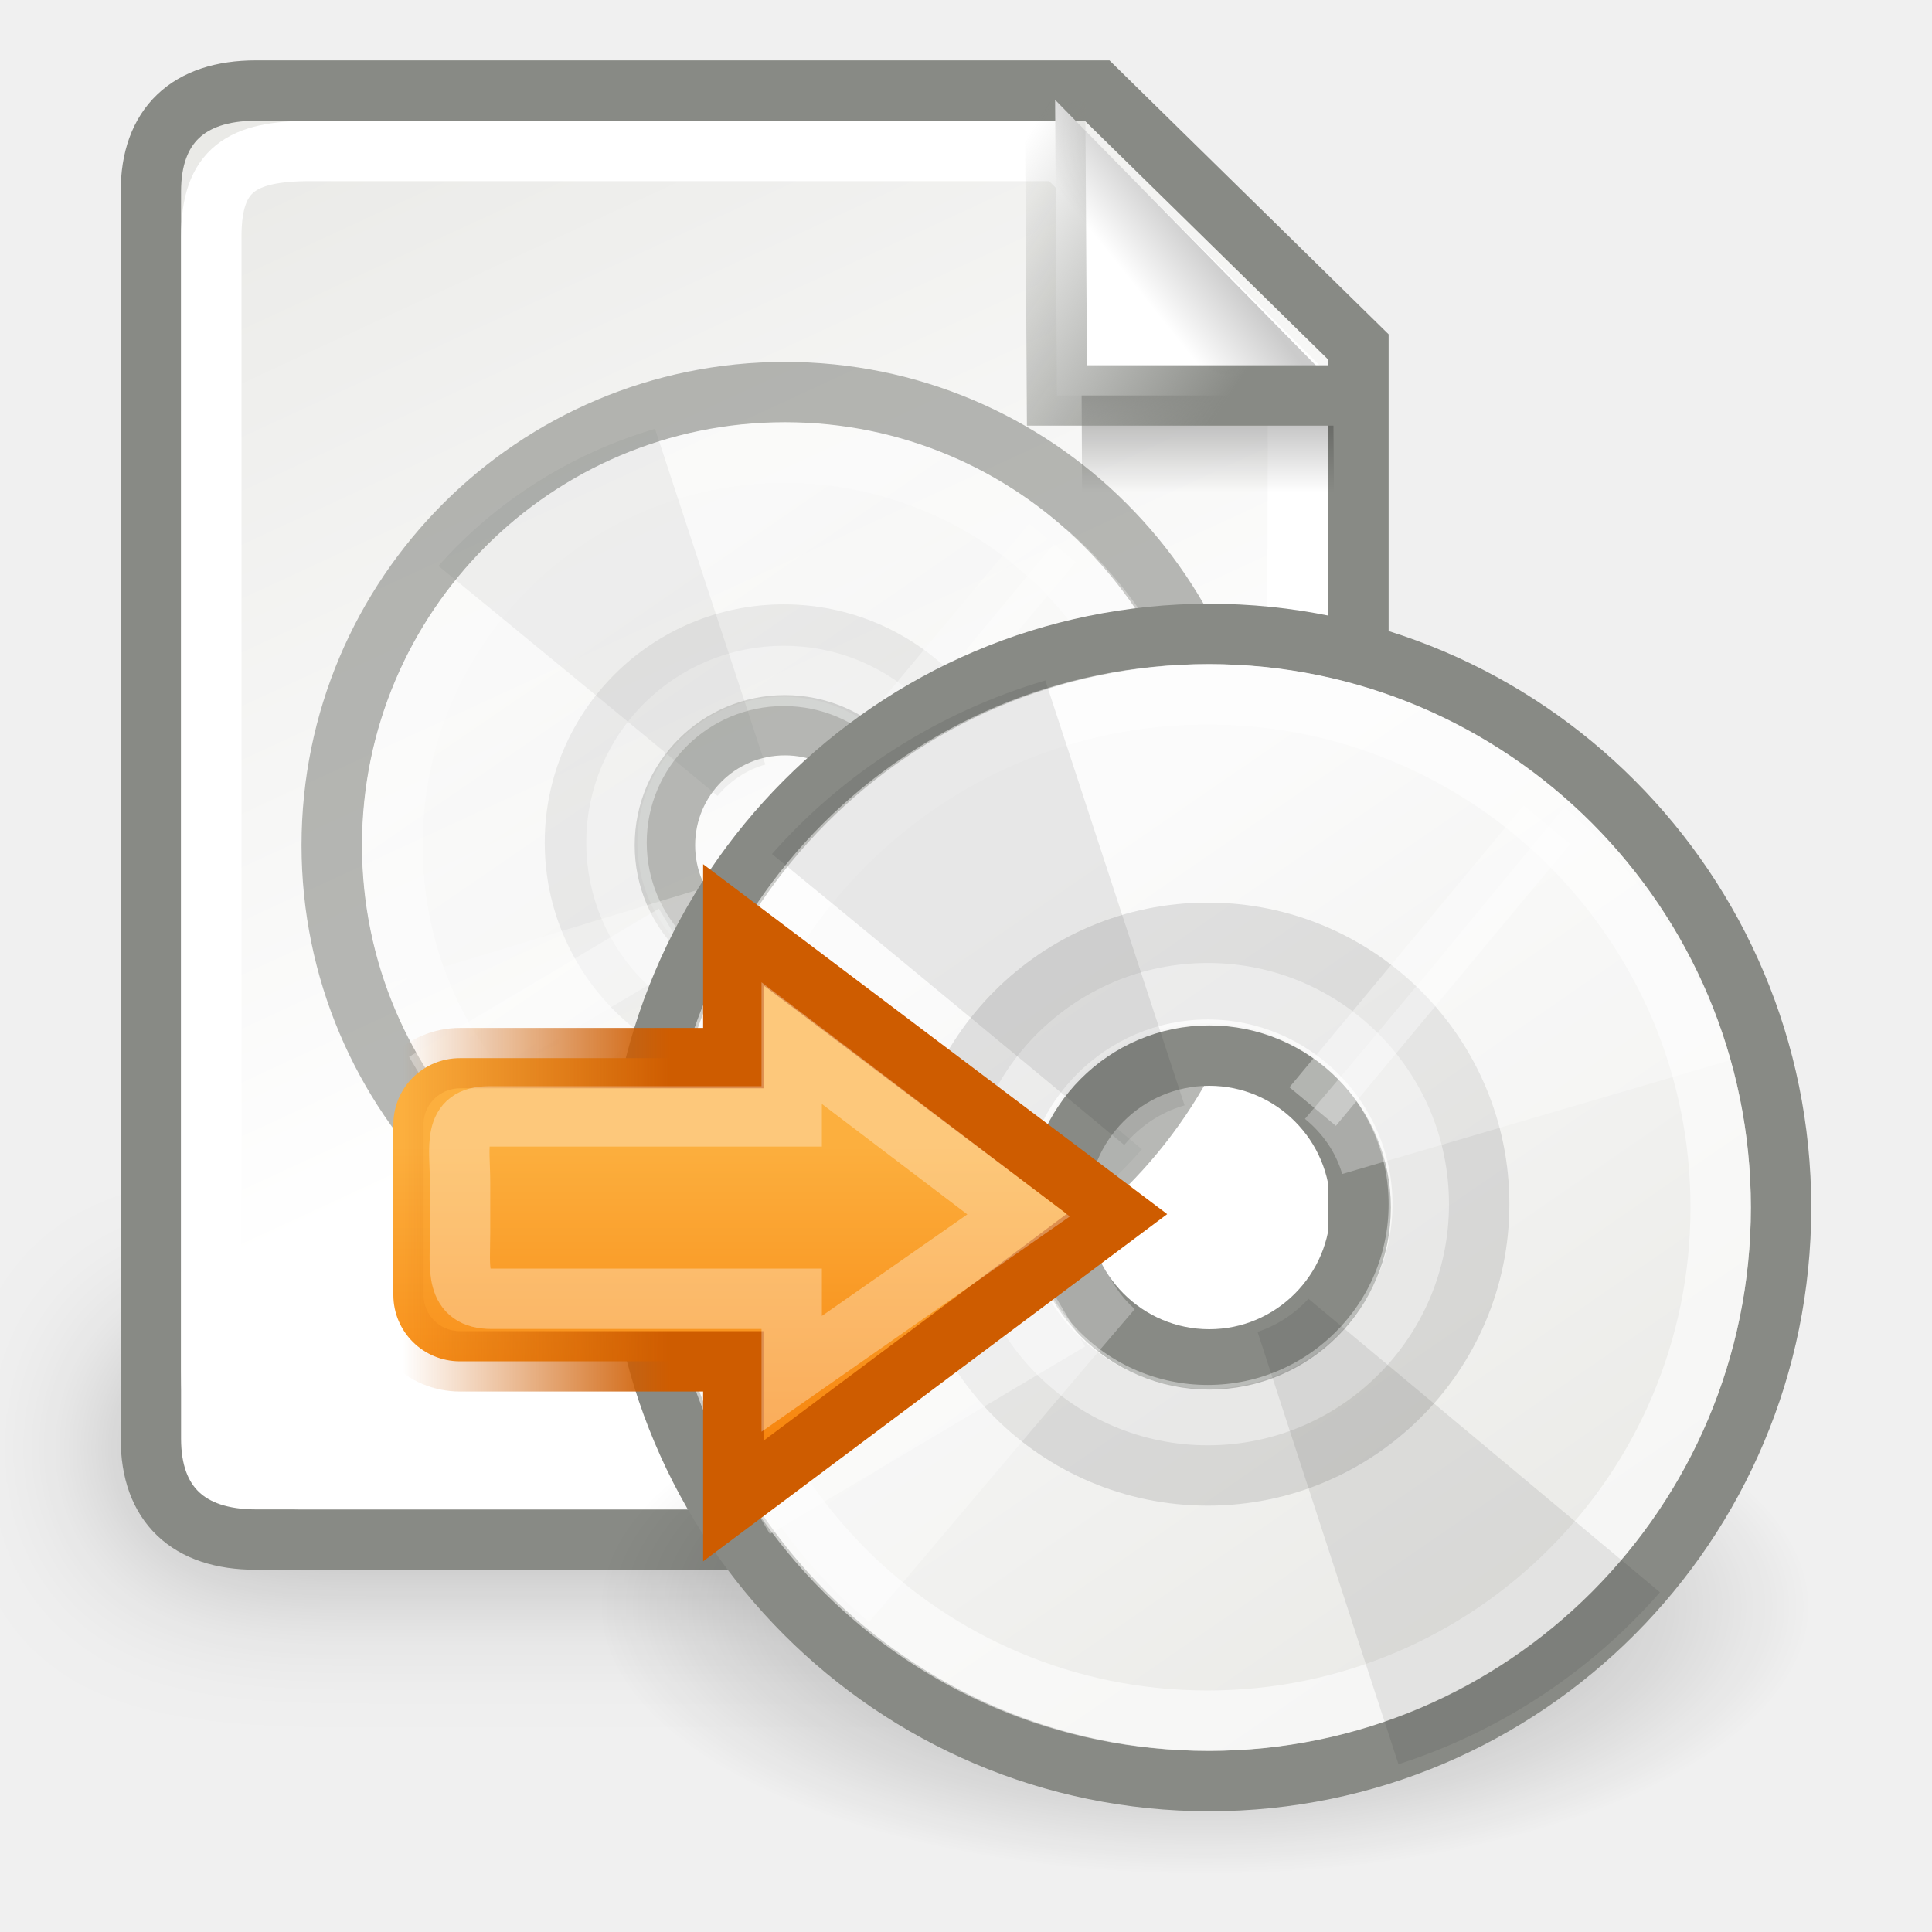
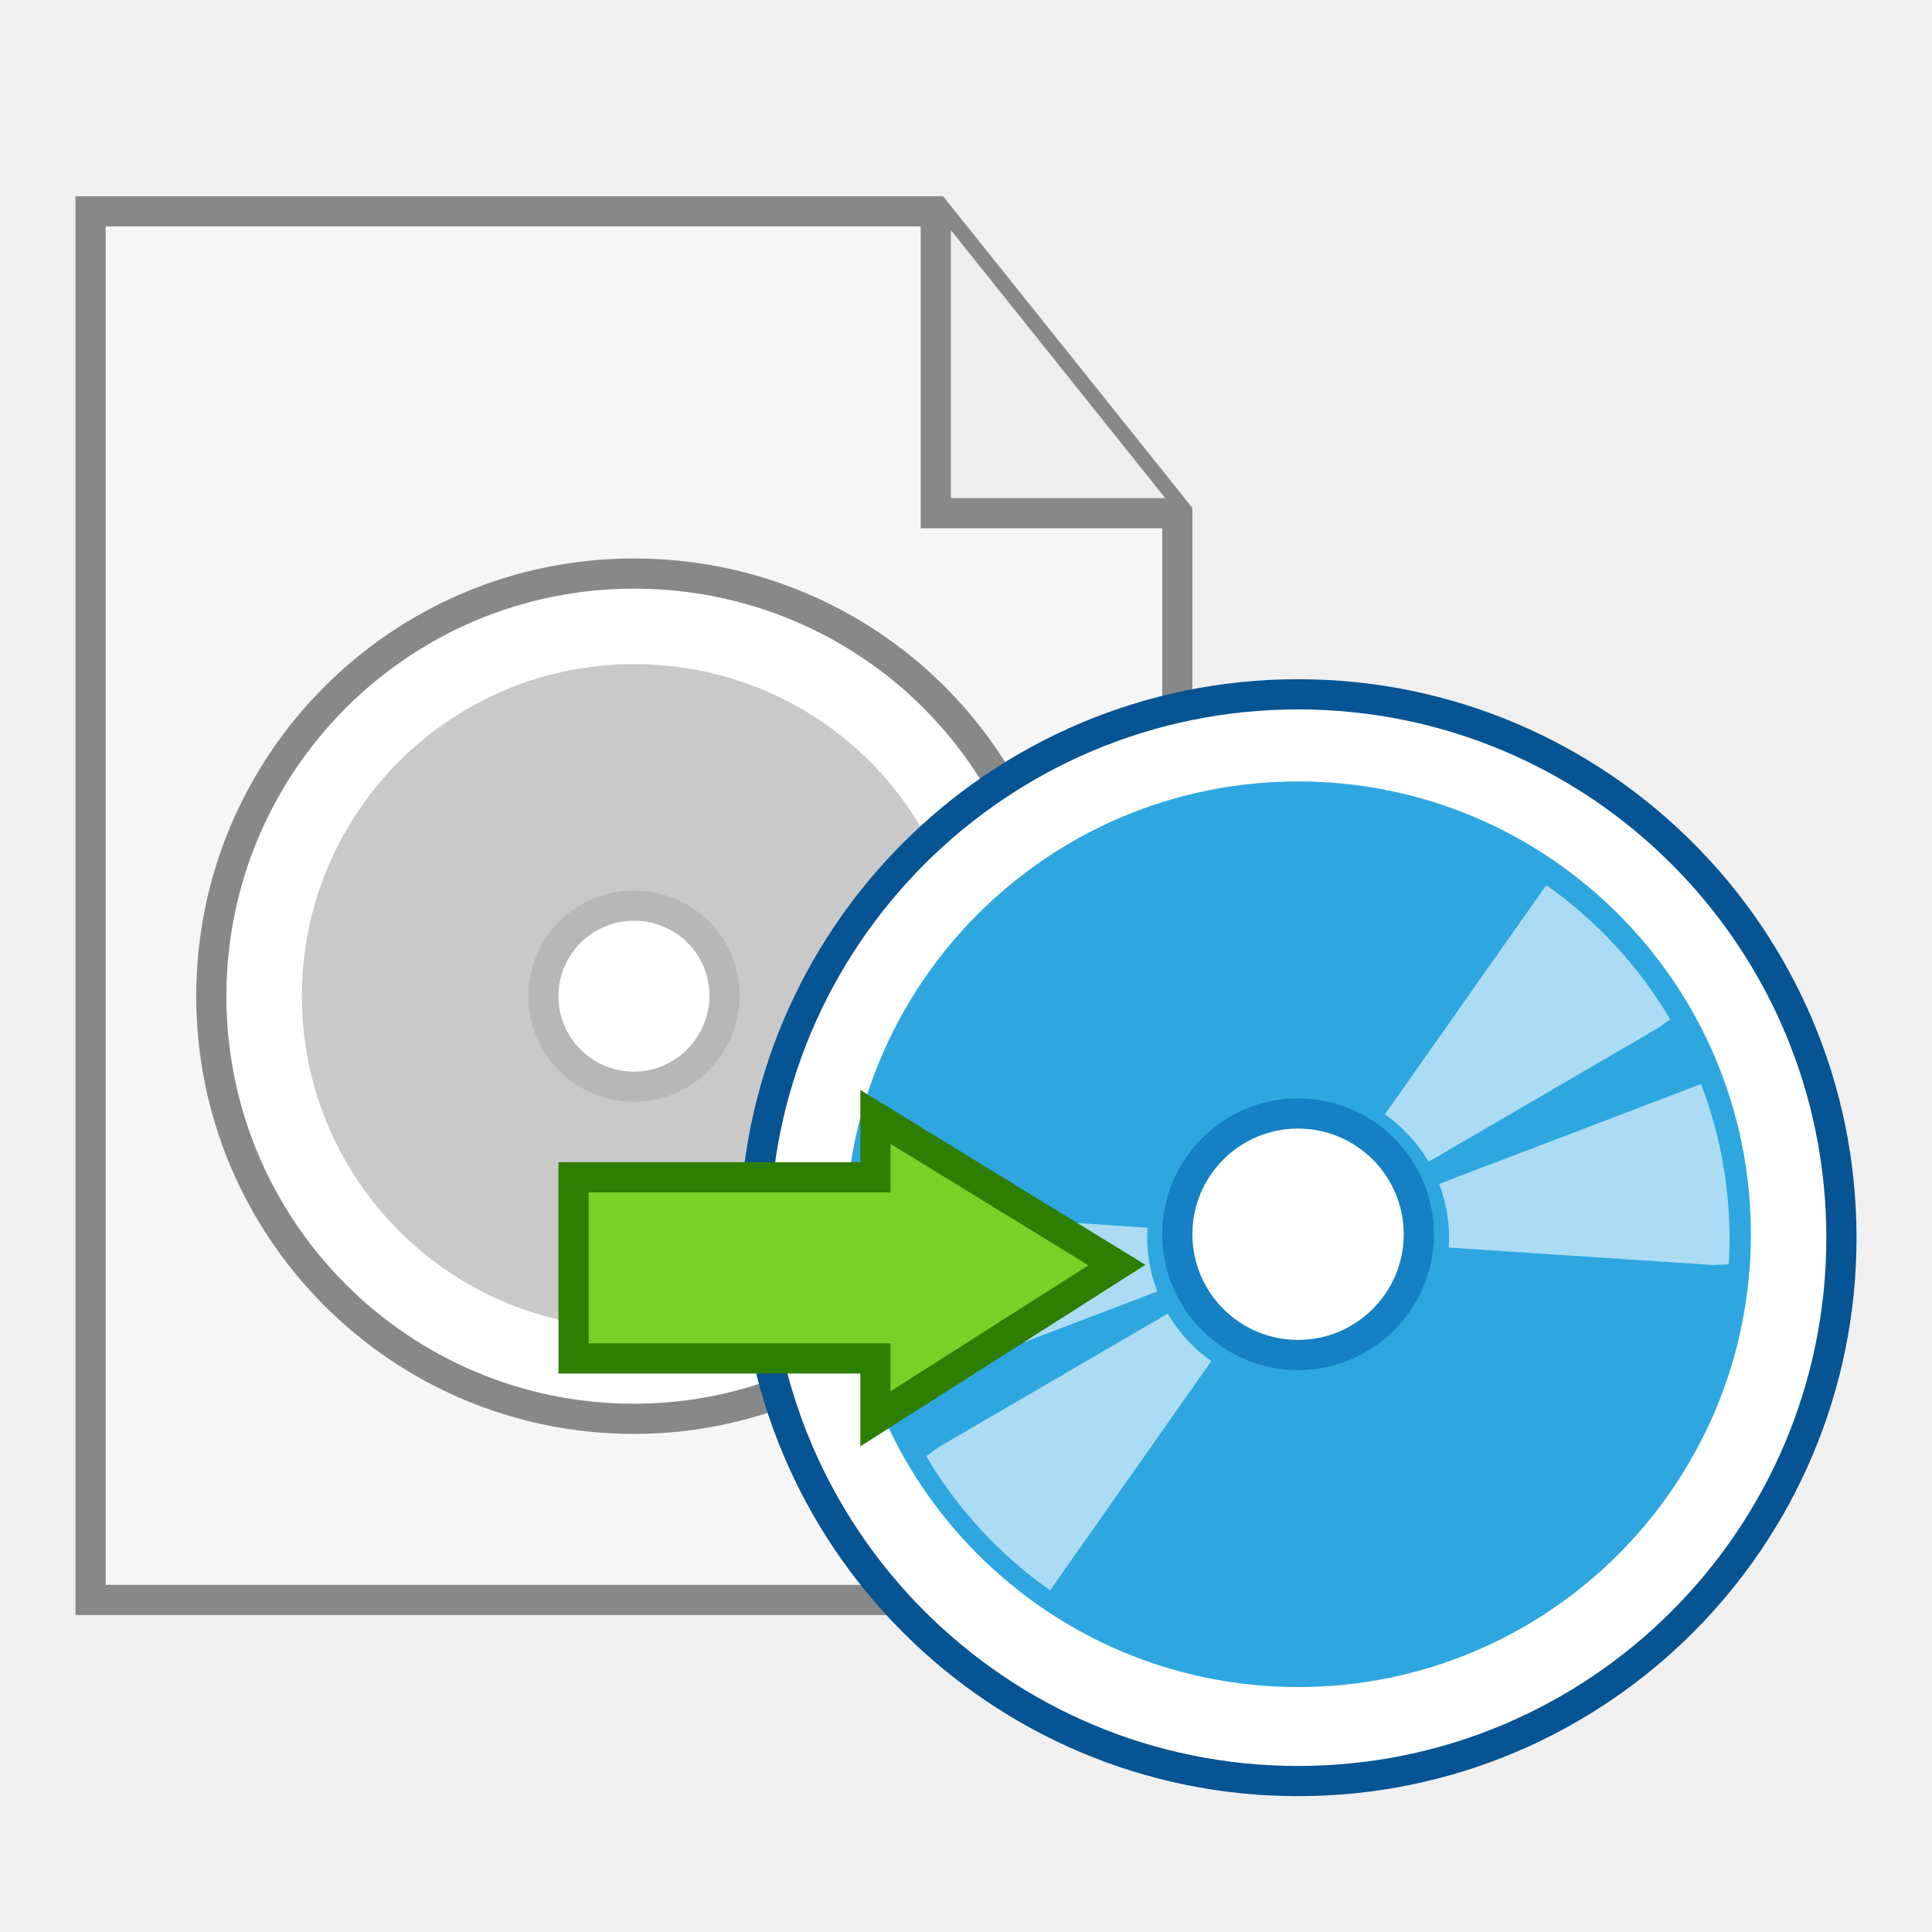
- <svg xmlns="http://www.w3.org/2000/svg" xmlns:xlink="http://www.w3.org/1999/xlink" width="32" height="32" id="svg2" version="1.0">
-   <defs id="defs3">
-     <linearGradient id="linearGradient7802">
-       <stop style="stop-color:#ce5c00;stop-opacity:1;" offset="0" id="stop7804" />
-       <stop style="stop-color:#ce5c00;stop-opacity:0;" offset="1" id="stop7806" />
-     </linearGradient>
-     <linearGradient xlink:href="#linearGradient7944" id="linearGradient8459" gradientUnits="userSpaceOnUse" gradientTransform="matrix(1.235355,0,0,1.2,-2.824784,-0.3000007)" x1="2.5" y1="-5.263" x2="11.999" y2="14.713" />
-     <linearGradient xlink:href="#linearGradient6108" id="linearGradient8457" gradientUnits="userSpaceOnUse" gradientTransform="matrix(0.8244143,0,0,1.157185,5.530449,-0.2574801)" x1="16.552" y1="2.963" x2="16.552" y2="7.27" />
-     <linearGradient xlink:href="#linearGradient4919" id="linearGradient8455" gradientUnits="userSpaceOnUse" gradientTransform="matrix(0.8237543,0,0,0.9253587,4.708023,0.53562)" x1="18.977" y1="6.559" x2="14.121" y2="2.942" />
-     <linearGradient xlink:href="#linearGradient6076" id="linearGradient8453" gradientUnits="userSpaceOnUse" gradientTransform="matrix(1.109836,0,0,1.235931,-0.8360734,-0.8595405)" x1="17.688" y1="4.528" x2="18.562" y2="3.749" />
-     <linearGradient id="linearGradient6565">
-       <stop style="stop-color:#000000;stop-opacity:1;" offset="0" id="stop6567" />
-       <stop style="stop-color:#000000;stop-opacity:0;" offset="1" id="stop6569" />
-     </linearGradient>
-     <radialGradient xlink:href="#linearGradient6565" id="radialGradient8451" gradientUnits="userSpaceOnUse" cx="23.946" cy="24.538" fx="23.946" fy="24.538" r="21.456" />
-     <linearGradient id="linearGradient8146">
-       <stop id="stop8148" offset="0" style="stop-color:#ebebe8;stop-opacity:1" />
-       <stop id="stop8150" offset="1" style="stop-color:#fbfbfb;stop-opacity:1" />
-     </linearGradient>
-     <linearGradient xlink:href="#linearGradient8146" id="linearGradient8449" gradientUnits="userSpaceOnUse" gradientTransform="matrix(0.4414185,0,0,0.4427573,9.458617,9.135456)" x1="36.211" y1="37.921" x2="18.193" y2="11.671" />
-     <linearGradient id="linearGradient7944">
-       <stop id="stop7946" offset="0" style="stop-color:#dededa;stop-opacity:1" />
-       <stop id="stop7948" offset="1" style="stop-color:#ffffff;stop-opacity:1" />
-     </linearGradient>
-     <linearGradient id="linearGradient6108">
-       <stop style="stop-color:#000000;stop-opacity:1;" offset="0" id="stop6110" />
-       <stop style="stop-color:#000000;stop-opacity:0;" offset="1" id="stop6112" />
-     </linearGradient>
-     <linearGradient id="linearGradient4919">
-       <stop style="stop-color:#888a85;stop-opacity:1;" offset="0" id="stop4921" />
-       <stop style="stop-color:#888a85;stop-opacity:0;" offset="1" id="stop4923" />
-     </linearGradient>
-     <linearGradient id="linearGradient6076">
-       <stop style="stop-color:#ffffff;stop-opacity:1" offset="0" id="stop6078" />
-       <stop style="stop-color:#cbcbcb;stop-opacity:1" offset="1" id="stop6080" />
-     </linearGradient>
-     <filter x="-0.141" width="1.283" y="-0.707" height="2.415" id="filter6052">
-       <feGaussianBlur stdDeviation="1.179" id="feGaussianBlur6054" />
-     </filter>
-     <linearGradient id="linearGradient5911">
-       <stop style="stop-color:#fcaf3e;stop-opacity:1;" offset="0" id="stop5913" />
-       <stop style="stop-color:#f57900;stop-opacity:1" offset="1" id="stop5915" />
-     </linearGradient>
-     <linearGradient id="linearGradient5946">
-       <stop style="stop-color:#ffffff;stop-opacity:1;" offset="0" id="stop5948" />
-       <stop style="stop-color:#ffffff;stop-opacity:0;" offset="1" id="stop5950" />
-     </linearGradient>
-     <linearGradient id="linearGradient5893">
-       <stop style="stop-color:#fcaf3e;stop-opacity:1" offset="0" id="stop5895" />
-       <stop style="stop-color:#f57900;stop-opacity:1" offset="1" id="stop5897" />
-     </linearGradient>
-     <linearGradient xlink:href="#linearGradient5893" id="linearGradient5899" x1="7.577" y1="5.133" x2="10.685" y2="10.741" gradientUnits="userSpaceOnUse" gradientTransform="matrix(0.9079916,0,0,0.9079992,14.2797,1.233234)" />
-     <linearGradient xlink:href="#linearGradient5946" id="linearGradient5952" x1="14.217" y1="5.273" x2="7.735" y2="9.067" gradientUnits="userSpaceOnUse" gradientTransform="translate(13,0)" />
-     <linearGradient y2="37.465" x2="28.477" y1="37.464" x1="43.282" gradientTransform="matrix(0.5044,0,0,0.789146,-3.38861,-9.105503)" gradientUnits="userSpaceOnUse" id="linearGradient6830" xlink:href="#linearGradient6672" />
-     <linearGradient y2="37.465" x2="28.477" y1="37.464" x1="43.282" gradientTransform="matrix(0.5044,0,0,0.789146,-3.38861,-9.105503)" gradientUnits="userSpaceOnUse" id="linearGradient6815" xlink:href="#linearGradient6672" />
-     <linearGradient y2="33.642" x2="13.387" y1="5.661" x1="9.295" gradientUnits="userSpaceOnUse" id="linearGradient6789" xlink:href="#linearGradient5912" />
-     <linearGradient gradientTransform="matrix(0.6345368,0,0,0.5552197,-43.62219,-25.57475)" y2="37.465" x2="28.477" y1="37.464" x1="43.282" gradientUnits="userSpaceOnUse" id="linearGradient6753" xlink:href="#linearGradient6672" />
-     <linearGradient y2="33.642" x2="13.387" y1="5.661" x1="9.295" gradientUnits="userSpaceOnUse" id="linearGradient6748" xlink:href="#linearGradient5912" />
-     <radialGradient r="21.456" fy="24.538" fx="23.946" cy="24.538" cx="23.946" gradientUnits="userSpaceOnUse" id="radialGradient6746" xlink:href="#linearGradient6565" />
-     <linearGradient y2="37.465" x2="28.453" y1="37.464" x1="43.205" gradientUnits="userSpaceOnUse" id="linearGradient6714" xlink:href="#linearGradient6672" />
-     <linearGradient y2="33.642" x2="13.387" y1="5.661" x1="9.295" gradientUnits="userSpaceOnUse" id="linearGradient6712" xlink:href="#linearGradient5912" />
-     <radialGradient r="21.456" fy="24.538" fx="23.946" cy="24.538" cx="23.946" gradientUnits="userSpaceOnUse" id="radialGradient6710" xlink:href="#linearGradient6565" />
-     <linearGradient id="linearGradient5912">
-       <stop id="stop5914" offset="0" style="stop-color:#ebebe8;stop-opacity:1" />
-       <stop id="stop5916" offset="1" style="stop-color:#eeeeec;stop-opacity:1" />
-     </linearGradient>
-     <linearGradient id="linearGradient6672">
-       <stop id="stop6674" offset="0" style="stop-color:#ffffff;stop-opacity:1;" />
-       <stop id="stop6676" offset="1" style="stop-color:#ffffff;stop-opacity:0;" />
-     </linearGradient>
-     <linearGradient xlink:href="#linearGradient5911" id="linearGradient6831" gradientUnits="userSpaceOnUse" gradientTransform="matrix(0.7366842,0,0,0.7334118,6.34471,2.866013)" x1="10.455" y1="21.968" x2="10.455" y2="30.653" />
-     <linearGradient xlink:href="#linearGradient7802" id="linearGradient7808" x1="11.11" y1="19.358" x2="6.663" y2="19.358" gradientUnits="userSpaceOnUse" />
-     <linearGradient xlink:href="#linearGradient8146" id="linearGradient4992" gradientUnits="userSpaceOnUse" gradientTransform="matrix(0.4414185,0,0,0.4427573,9.458617,9.135456)" x1="36.211" y1="37.921" x2="18.193" y2="11.671" />
-   </defs>
-   <g id="layer1">
-     <rect ry="1.625" rx="1.494" y="41" x="25" height="4" width="20" id="rect8045" style="opacity:0.271;color:#000000;fill:#000000;fill-opacity:1;fill-rule:evenodd;stroke:none;stroke-width:1px;stroke-linecap:butt;stroke-linejoin:miter;marker:none;marker-start:none;marker-mid:none;marker-end:none;stroke-miterlimit:4;stroke-dasharray:none;stroke-dashoffset:0;stroke-opacity:1;visibility:visible;display:inline;overflow:visible;filter:url(#filter6052);enable-background:accumulate" transform="matrix(1.09408,0,0,1.006491,-25.27834,-19.2921)" />
-     <path style="color:#000000;fill:url(#linearGradient8459);fill-opacity:1;fill-rule:evenodd;stroke:#888a85;stroke-width:1px;stroke-linecap:butt;stroke-linejoin:miter;marker:none;marker-start:none;marker-mid:none;marker-end:none;stroke-miterlimit:4;stroke-dashoffset:0;stroke-opacity:1;visibility:visible;display:inline;overflow:visible;enable-background:accumulate" d="M 4.237,1.5 L 18.172,1.5 L 22.5,5.747 L 22.5,23.829 C 22.5,24.916 21.881,25.5 20.762,25.5 L 4.237,25.5 C 3.118,25.5 2.499,24.916 2.499,23.829 L 2.499,3.171 C 2.499,2.084 3.118,1.5 4.237,1.5 z " id="path8047" />
-     <g id="g4983" transform="matrix(0.7923631,0,0,0.7901153,-2.870021,-1.802306)" style="opacity:0.603">
-       <path id="path4969" d="M 20.029,10.5 C 14.801,10.5 10.557,14.756 10.557,20 C 10.557,25.244 14.801,29.5 20.029,29.5 C 25.257,29.5 29.5,25.244 29.5,20 C 29.5,14.756 25.257,10.5 20.029,10.5 z M 20.029,17.484 C 21.413,17.484 22.537,18.611 22.537,20 C 22.537,21.389 21.413,22.516 20.029,22.516 C 18.644,22.516 17.521,21.389 17.521,20 C 17.521,18.611 18.644,17.484 20.029,17.484 z " style="color:#000000;fill:url(#linearGradient4992);fill-opacity:1;fill-rule:evenodd;stroke:#888a85;stroke-width:1.264px;stroke-linecap:round;stroke-linejoin:miter;marker:none;marker-start:none;marker-mid:none;marker-end:none;stroke-miterlimit:4;stroke-dasharray:none;stroke-dashoffset:0;stroke-opacity:1;visibility:visible;display:inline;overflow:visible;enable-background:accumulate" />
-       <path id="path4971" d="M 20.005,14.95 C 17.247,14.95 15.009,17.188 15.009,19.944 C 15.009,22.701 17.247,24.938 20.005,24.938 C 22.762,24.938 25,22.701 25,19.944 C 25,17.188 22.762,14.95 20.005,14.95 z M 20.005,16.886 C 21.687,16.886 23.064,18.262 23.064,19.944 C 23.064,21.627 21.687,23.003 20.005,23.003 C 18.322,23.003 16.945,21.627 16.945,19.944 C 16.945,18.262 18.322,16.886 20.005,16.886 z " style="color:#000000;fill:#000000;fill-opacity:0.108;fill-rule:evenodd;stroke:none;stroke-width:2.524px;stroke-linecap:round;stroke-linejoin:miter;marker:none;marker-start:none;marker-mid:none;marker-end:none;stroke-miterlimit:4;stroke-dasharray:none;stroke-dashoffset:0;stroke-opacity:1;visibility:visible;display:inline;overflow:visible;enable-background:accumulate" />
-       <path transform="matrix(0.3823238,0,0,0.3834114,10.87369,10.59171)" d="M 45.402 24.538 A 21.456 21.456 0 1 1  2.489,24.538 A 21.456 21.456 0 1 1  45.402 24.538 z" id="path4973" style="color:#000000;fill:none;fill-opacity:1;fill-rule:evenodd;stroke:#ffffff;stroke-width:3.301px;stroke-linecap:round;stroke-linejoin:miter;marker:none;marker-start:none;marker-mid:none;marker-end:none;stroke-miterlimit:4;stroke-dasharray:none;stroke-dashoffset:0;stroke-opacity:0.568;visibility:visible;display:inline;overflow:visible;enable-background:accumulate" />
-       <path style="color:#000000;fill:none;fill-opacity:1;fill-rule:evenodd;stroke:#ffffff;stroke-width:7.759px;stroke-linecap:round;stroke-linejoin:miter;marker:none;marker-start:none;marker-mid:none;marker-end:none;stroke-miterlimit:4;stroke-dasharray:none;stroke-dashoffset:0;stroke-opacity:0.423;visibility:visible;display:inline;overflow:visible;enable-background:accumulate" id="path4975" d="M 45.402 24.538 A 21.456 21.456 0 1 1  2.489,24.538 A 21.456 21.456 0 1 1  45.402 24.538 z" transform="matrix(0.1629084,0,0,0.1628618,16.1036,15.94808)" />
-       <path style="fill:#ffffff;fill-opacity:0.288;fill-rule:evenodd;stroke:none;stroke-width:1px;stroke-linecap:butt;stroke-linejoin:miter;stroke-opacity:1;display:inline" d="M 28.665,17.558 C 28.169,15.93 27.169,14.454 25.911,13.373 C 24.983,14.48 23.38,16.461 21.614,18.532 C 21.902,18.766 22.124,19.078 22.231,19.445 L 28.665,17.558 z M 18.794,21.684 C 18.564,21.475 18.383,21.214 18.28,20.912 L 11.718,22.907 C 12.232,24.465 13.17,25.828 14.392,26.869 C 15.422,25.67 16.897,23.9 18.794,21.684 z " id="path4977" />
-       <path id="path4979" d="M 17.314,11.27 C 15.534,11.797 13.968,12.804 12.786,14.145 C 13.996,15.133 16.358,17.084 18.621,18.965 C 18.878,18.658 19.219,18.421 19.62,18.308 L 17.314,11.27 z M 21.673,21.512 C 21.444,21.758 21.159,21.951 20.829,22.06 L 23.163,29.221 C 24.867,28.673 26.357,27.674 27.494,26.373 C 26.183,25.275 24.095,23.533 21.673,21.512 z " style="fill:#000000;fill-opacity:0.081;fill-rule:evenodd;stroke:none;stroke-width:1px;stroke-linecap:butt;stroke-linejoin:miter;stroke-opacity:1;display:inline" />
-       <path id="path4981" d="M 17.718,21.872 L 12.497,24.978 M 25.621,13.661 L 21.742,18.328" style="fill:none;fill-opacity:1;fill-rule:evenodd;stroke:#ffffff;stroke-width:1.264px;stroke-linecap:butt;stroke-linejoin:miter;stroke-opacity:0.365;display:inline" />
+ <svg xmlns="http://www.w3.org/2000/svg" version="1.1" id="图层_1" x="0px" y="0px" width="32px" height="32px" viewBox="0.5 16.5 32 32" enable-background="new 0.5 16.5 32 32" xml:space="preserve">
+   <g>
+     <polygon fill="#F6F6F6" stroke="#888888" stroke-width="0.5" points="2,20 16,20 20,25 20,43 2,43  " />
+     <polyline fill="#EEEEEE" stroke="#888888" stroke-width="0.5" points="16,20 16,25 20,25  " />
+   </g>
+   <g>
+     <path fill="#FFFFFF" stroke="#888888" stroke-width="0.5" d="M18,32.954C18,36.82,14.866,40,11,40s-7-3.134-7-7s3.134-7,7-7   S18,29.088,18,32.954z" />
+     <path fill="#C9C9C9" d="M16.5,32.964c0,3.037-2.462,5.536-5.5,5.536S5.5,36.038,5.5,33s2.462-5.5,5.5-5.5S16.5,29.927,16.5,32.964z   " />
+     <path fill="#FFFFFF" stroke="#B7B7B7" stroke-width="0.5" d="M12.5,32.99c0,0.828-0.672,1.51-1.5,1.51S9.5,33.828,9.5,33   s0.672-1.5,1.5-1.5S12.5,32.161,12.5,32.99z" />
+   </g>
+   <g>
+     <circle fill="#FFFFFF" stroke="#065493" stroke-width="0.5" stroke-miterlimit="10" cx="22" cy="37" r="9" />
+     <circle fill="#2EA7E0" cx="22" cy="36.943" r="7.5" />
+     <circle fill="#FFFFFF" stroke="#1580C3" stroke-width="0.5" stroke-miterlimit="10" cx="22" cy="36.943" r="2" />
+     <g>
+       <path opacity="0.6" fill="#FFFFFF" enable-background="new    " d="M24.496,37.164l4.386,0.289l0.251-0.01    c0.063-1.021-0.097-2.043-0.458-2.988l-4.338,1.654C24.464,36.443,24.52,36.803,24.496,37.164" />
+       <path opacity="0.6" fill="#FFFFFF" enable-background="new    " d="M19.507,36.835l-4.385-0.29l-0.252,0.01    c-0.062,1.022,0.096,2.043,0.46,2.988l4.338-1.652C19.538,37.557,19.482,37.195,19.507,36.835" />
+       <path opacity="0.6" fill="#FFFFFF" enable-background="new    " d="M24.162,35.742l3.798-2.213l0.204-0.146    c-0.521-0.883-1.227-1.64-2.053-2.223l-2.672,3.796C23.73,35.162,23.979,35.43,24.162,35.742" />
+       <path opacity="0.6" fill="#FFFFFF" enable-background="new    " d="M19.841,38.258l-3.797,2.213l-0.203,0.148    c0.521,0.881,1.224,1.64,2.052,2.222l2.67-3.797C20.271,38.838,20.023,38.57,19.841,38.258" />
    </g>
-     <path id="path8061" d="M 5.145,2.5 L 17.583,2.5 L 21.5,6.403 L 21.458,23.296 C 21.458,24.403 21.114,24.5 19.97,24.5 L 4.944,24.5 C 3.799,24.5 3.5,23.82 3.5,22.713 L 3.5,3.915 C 3.5,2.808 4,2.5 5.145,2.5 z " style="color:#000000;fill:none;fill-opacity:1;fill-rule:evenodd;stroke:#ffffff;stroke-width:1;stroke-linecap:butt;stroke-linejoin:miter;marker:none;marker-start:none;marker-mid:none;marker-end:none;stroke-miterlimit:4;stroke-dasharray:none;stroke-dashoffset:0;stroke-opacity:1;visibility:visible;display:inline;overflow:visible;enable-background:accumulate" />
-     <path id="path8063" d="M 17.897,2.763 L 22.086,7.031 L 22.101,9 L 17.927,9 L 17.897,2.763 z " style="fill:url(#linearGradient8457);fill-opacity:1;fill-rule:evenodd;stroke:none;stroke-width:1px;stroke-linecap:butt;stroke-linejoin:miter;stroke-opacity:1;display:inline" />
-     <path style="fill:url(#linearGradient8453);fill-opacity:1;fill-rule:evenodd;stroke:url(#linearGradient8455);stroke-width:1px;stroke-linecap:butt;stroke-linejoin:miter;stroke-opacity:1;display:inline" d="M 22.283,6.55 L 17.506,6.55 L 17.476,1.654" id="path8065" />
-     <path transform="matrix(0.4683141,0,0,0.2071379,8.744896,21.52828)" d="M 45.402 24.538 A 21.456 21.456 0 1 1  2.489,24.538 A 21.456 21.456 0 1 1  45.402 24.538 z" id="path7228" style="opacity:0.389;color:#000000;fill:url(#radialGradient8451);fill-opacity:1;fill-rule:evenodd;stroke:none;stroke-width:1.501px;stroke-linecap:round;stroke-linejoin:miter;marker:none;marker-start:none;marker-mid:none;marker-end:none;stroke-miterlimit:4;stroke-dasharray:none;stroke-dashoffset:0;stroke-opacity:1;visibility:visible;display:inline;overflow:visible;enable-background:accumulate" />
-     <path id="path7230" d="M 20.029,10.5 C 14.801,10.5 10.557,14.756 10.557,20 C 10.557,25.244 14.801,29.5 20.029,29.5 C 25.257,29.5 29.5,25.244 29.5,20 C 29.5,14.756 25.257,10.5 20.029,10.5 z M 20.029,17.484 C 21.413,17.484 22.537,18.611 22.537,20 C 22.537,21.389 21.413,22.516 20.029,22.516 C 18.644,22.516 17.521,21.389 17.521,20 C 17.521,18.611 18.644,17.484 20.029,17.484 z " style="color:#000000;fill:url(#linearGradient8449);fill-opacity:1;fill-rule:evenodd;stroke:#888a85;stroke-width:1px;stroke-linecap:round;stroke-linejoin:miter;marker:none;marker-start:none;marker-mid:none;marker-end:none;stroke-miterlimit:4;stroke-dasharray:none;stroke-dashoffset:0;stroke-opacity:1;visibility:visible;display:inline;overflow:visible;enable-background:accumulate" />
-     <path id="path7232" d="M 20.005,14.95 C 17.247,14.95 15.009,17.188 15.009,19.944 C 15.009,22.701 17.247,24.938 20.005,24.938 C 22.762,24.938 25,22.701 25,19.944 C 25,17.188 22.762,14.95 20.005,14.95 z M 20.005,16.886 C 21.687,16.886 23.064,18.262 23.064,19.944 C 23.064,21.627 21.687,23.003 20.005,23.003 C 18.322,23.003 16.945,21.627 16.945,19.944 C 16.945,18.262 18.322,16.886 20.005,16.886 z " style="color:#000000;fill:#000000;fill-opacity:0.108;fill-rule:evenodd;stroke:none;stroke-width:2.524px;stroke-linecap:round;stroke-linejoin:miter;marker:none;marker-start:none;marker-mid:none;marker-end:none;stroke-miterlimit:4;stroke-dasharray:none;stroke-dashoffset:0;stroke-opacity:1;visibility:visible;display:inline;overflow:visible;enable-background:accumulate" />
-     <path transform="matrix(0.3961513,0,0,0.3961513,10.51385,10.27909)" d="M 45.402 24.538 A 21.456 21.456 0 1 1  2.489,24.538 A 21.456 21.456 0 1 1  45.402 24.538 z" id="path7234" style="color:#000000;fill:none;fill-opacity:1;fill-rule:evenodd;stroke:#ffffff;stroke-width:2.524px;stroke-linecap:round;stroke-linejoin:miter;marker:none;marker-start:none;marker-mid:none;marker-end:none;stroke-miterlimit:4;stroke-dasharray:none;stroke-dashoffset:0;stroke-opacity:0.568;visibility:visible;display:inline;overflow:visible;enable-background:accumulate" />
-     <path style="color:#000000;fill:none;fill-opacity:1;fill-rule:evenodd;stroke:#ffffff;stroke-width:6.139px;stroke-linecap:round;stroke-linejoin:miter;marker:none;marker-start:none;marker-mid:none;marker-end:none;stroke-miterlimit:4;stroke-dasharray:none;stroke-dashoffset:0;stroke-opacity:0.423;visibility:visible;display:inline;overflow:visible;enable-background:accumulate" id="path7236" d="M 45.402 24.538 A 21.456 21.456 0 1 1  2.489,24.538 A 21.456 21.456 0 1 1  45.402 24.538 z" transform="matrix(0.1629084,0,0,0.1628618,16.1036,15.94808)" />
-     <path style="fill:#ffffff;fill-opacity:0.288;fill-rule:evenodd;stroke:none;stroke-width:1px;stroke-linecap:butt;stroke-linejoin:miter;stroke-opacity:1;display:inline" d="M 28.665,17.558 C 28.169,15.93 27.169,14.454 25.911,13.373 C 24.983,14.48 23.38,16.461 21.614,18.532 C 21.902,18.766 22.124,19.078 22.231,19.445 L 28.665,17.558 z M 18.794,21.684 C 18.564,21.475 18.383,21.214 18.28,20.912 L 11.718,22.907 C 12.232,24.465 13.17,25.828 14.392,26.869 C 15.422,25.67 16.897,23.9 18.794,21.684 z " id="path7238" />
-     <path id="path7240" d="M 17.314,11.27 C 15.534,11.797 13.968,12.804 12.786,14.145 C 13.996,15.133 16.358,17.084 18.621,18.965 C 18.878,18.658 19.219,18.421 19.62,18.308 L 17.314,11.27 z M 21.673,21.512 C 21.444,21.758 21.159,21.951 20.829,22.06 L 23.163,29.221 C 24.867,28.673 26.357,27.674 27.494,26.373 C 26.183,25.275 24.095,23.533 21.673,21.512 z " style="fill:#000000;fill-opacity:0.081;fill-rule:evenodd;stroke:none;stroke-width:1px;stroke-linecap:butt;stroke-linejoin:miter;stroke-opacity:1;display:inline" />
-     <path id="path7242" d="M 17.718,21.872 L 12.497,24.978 M 25.621,13.661 L 21.742,18.328" style="fill:none;fill-opacity:1;fill-rule:evenodd;stroke:#ffffff;stroke-width:1px;stroke-linecap:butt;stroke-linejoin:miter;stroke-opacity:0.365;display:inline" />
-     <path style="fill:url(#linearGradient6831);fill-opacity:1;stroke:url(#linearGradient7808);stroke-width:1;stroke-opacity:1" d="M 12.146,15.317 L 12.146,17.526 L 7.62,17.526 C 7.008,17.526 6.515,18.017 6.515,18.626 L 6.515,21.447 C 6.515,22.057 7.008,22.548 7.62,22.548 L 12.146,22.548 L 12.146,24.862 L 18.5,20.108 L 12.146,15.317 z " id="rect4933" />
-     <path id="path5909" d="M 13.113,17.277 L 13.113,18.491 L 8.1,18.491 C 7.487,18.491 7.62,18.981 7.62,19.591 L 7.62,20.412 C 7.62,21.021 7.529,21.512 8.141,21.512 L 13.113,21.512 L 13.113,22.755 L 16.871,20.131 L 13.113,17.277 z " style="fill:none;fill-opacity:1;stroke:#ffffff;stroke-width:1;stroke-opacity:0.315" />
  </g>
+   <polygon fill="#7BD027" stroke="#2D7E01" stroke-width="0.5" points="15,36 15,35 19,37.453 15,40 15,39 10,39 10,36 " />
</svg>
